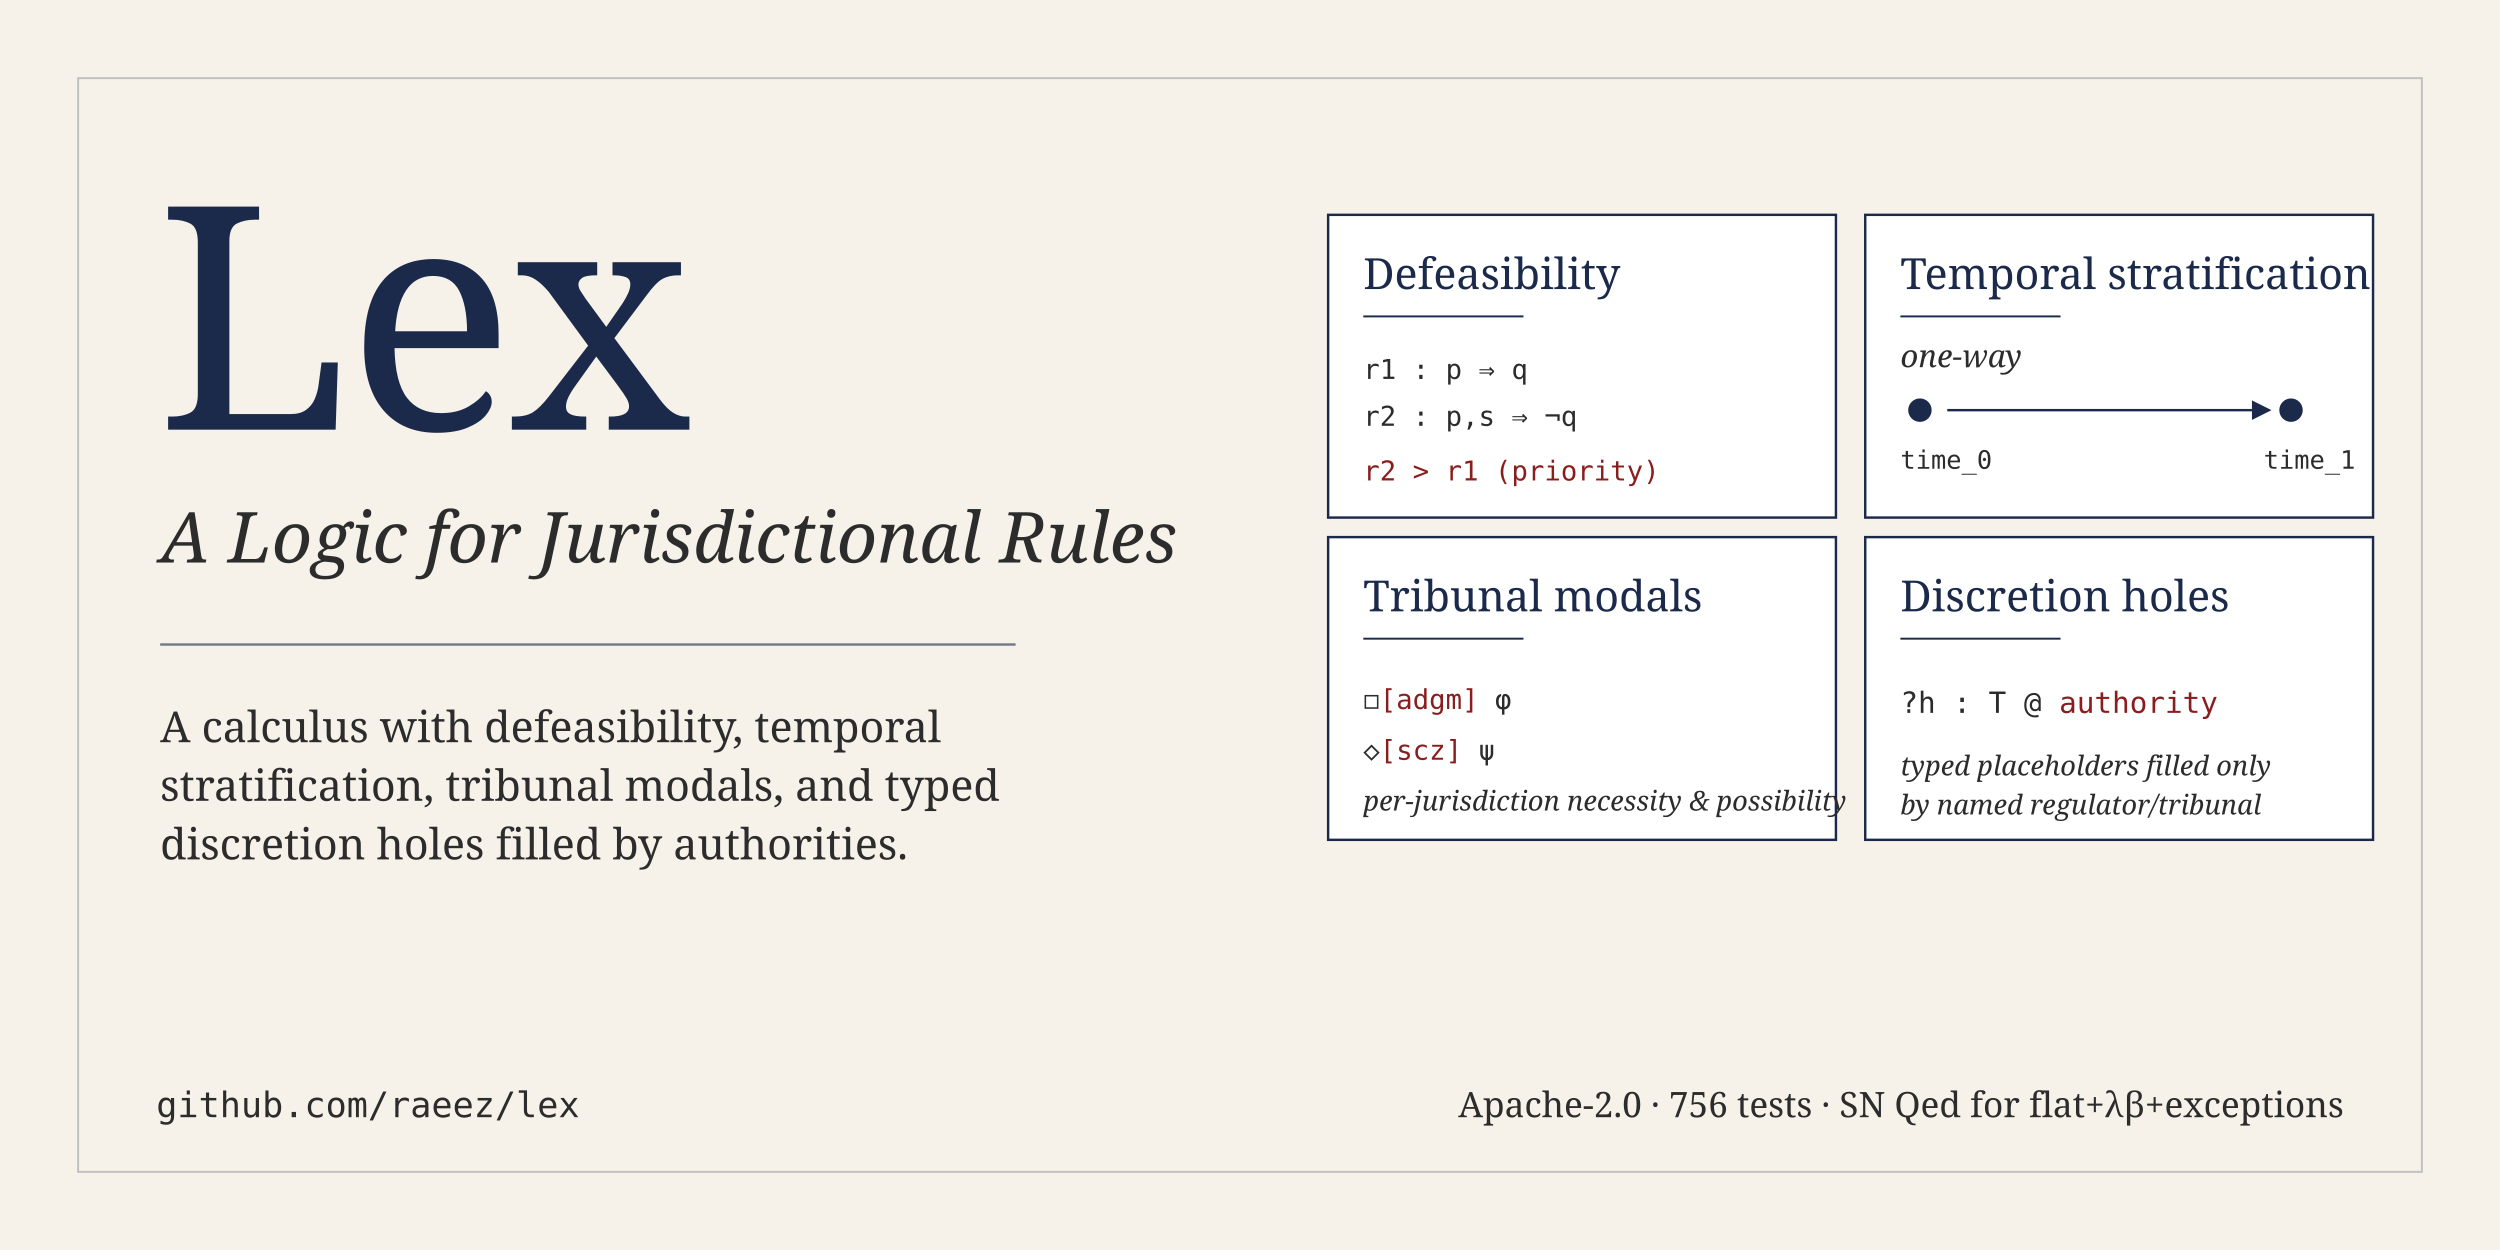
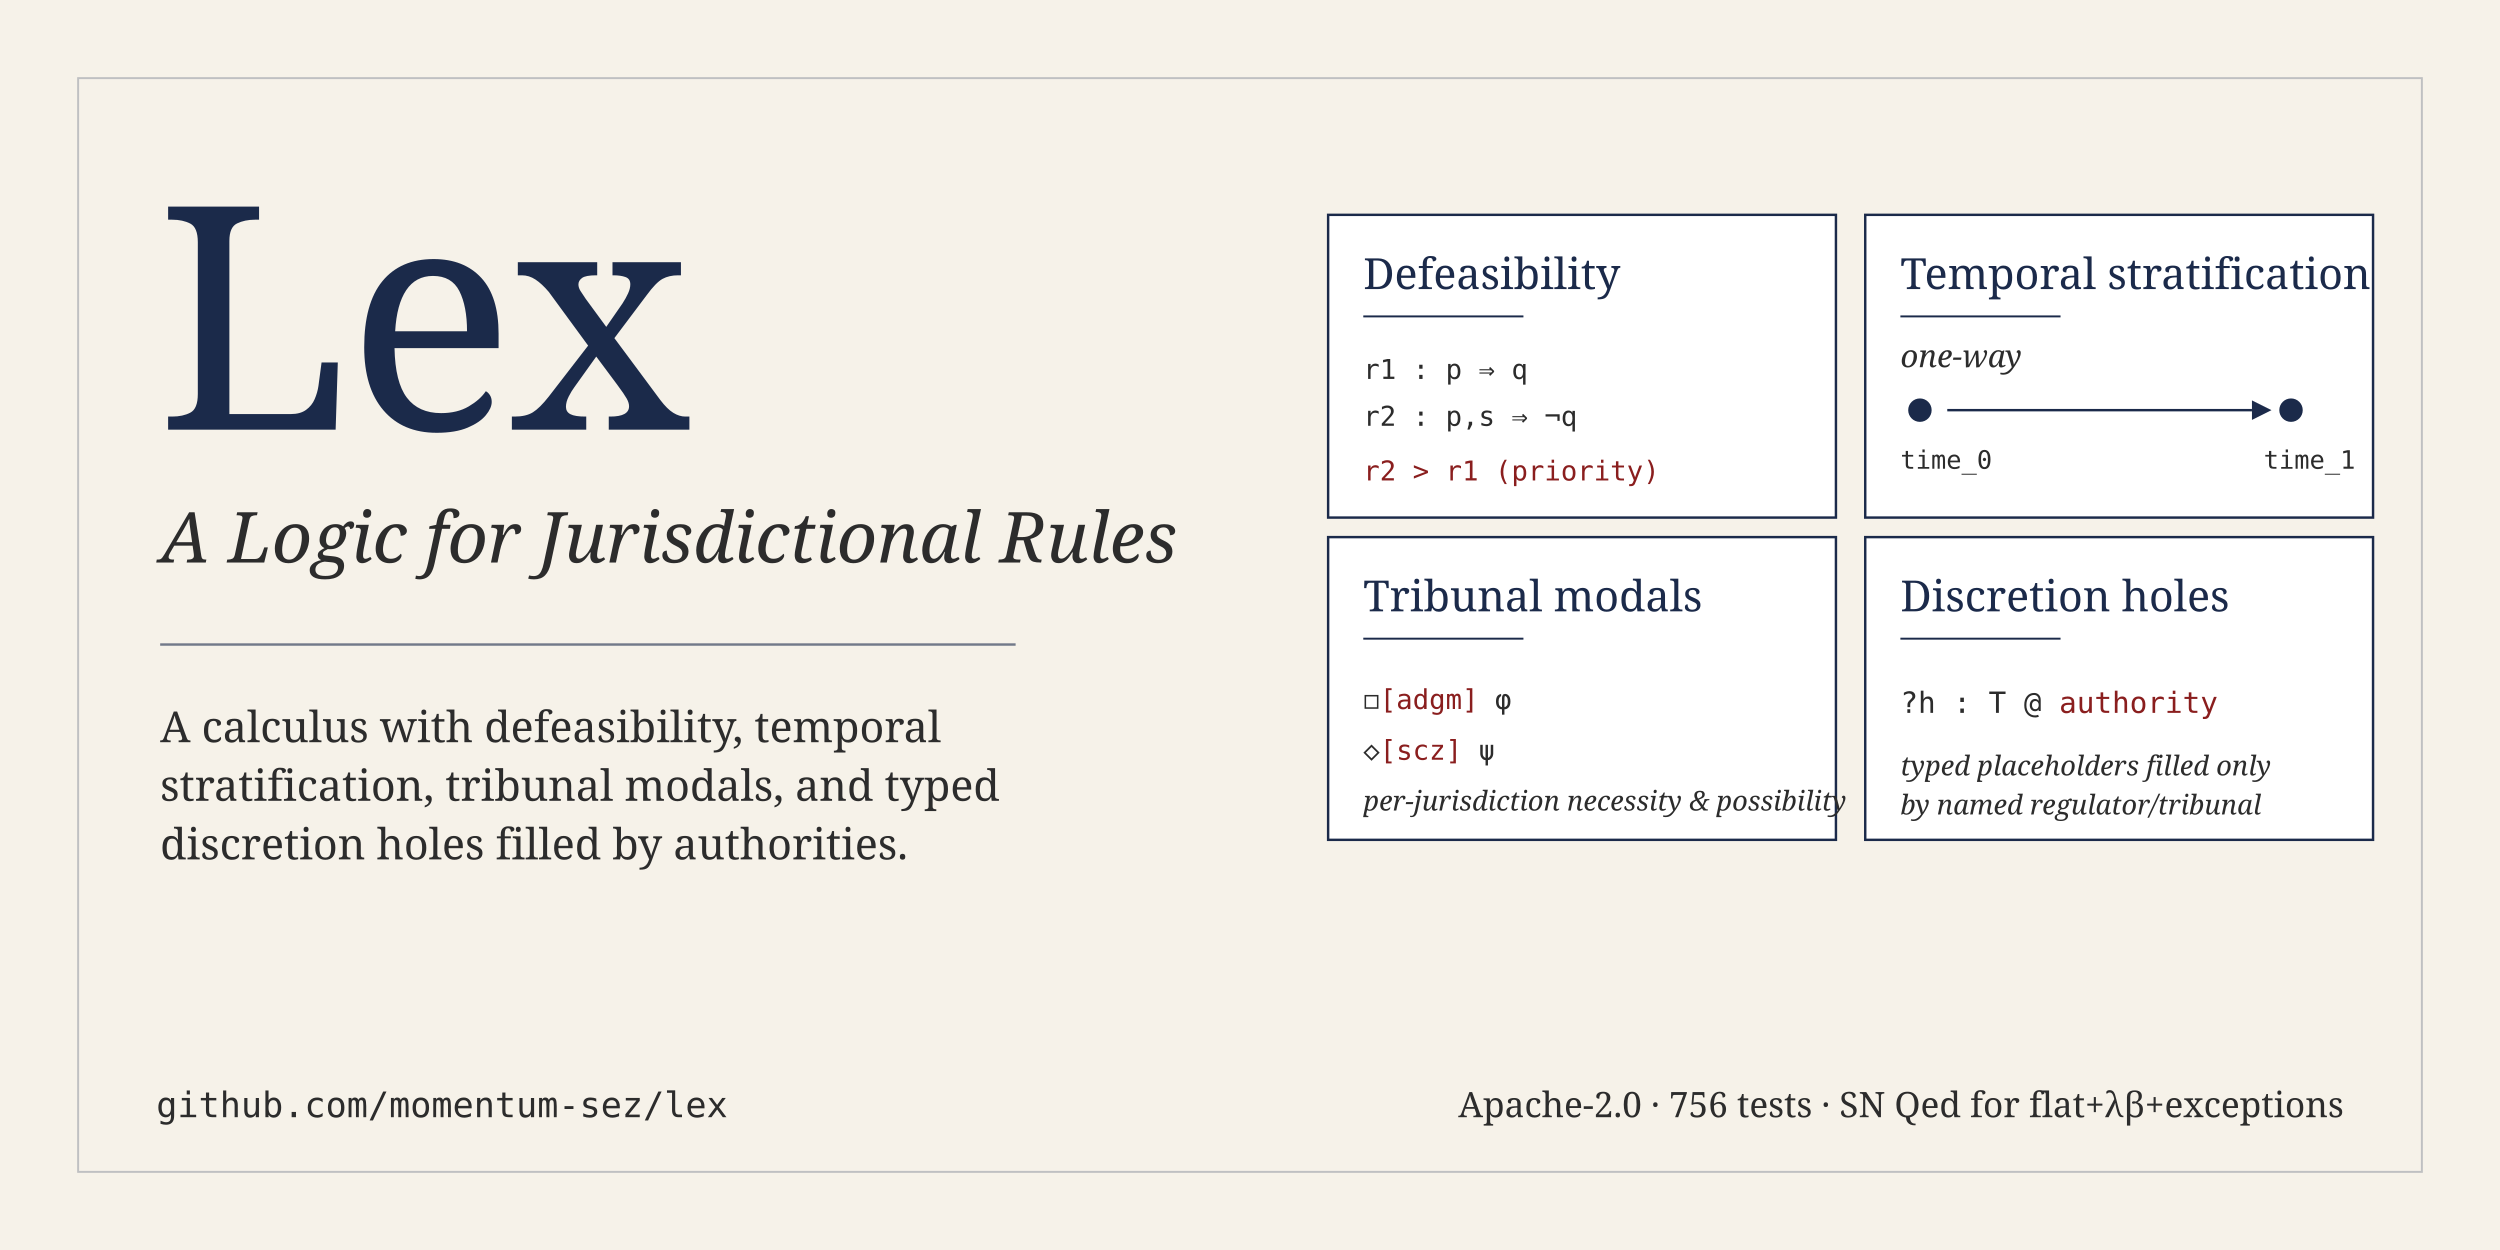
<svg xmlns="http://www.w3.org/2000/svg" viewBox="0 0 1280 640" width="1280" height="640">
  <rect width="1280" height="640" fill="#f6f2e9" />
  <rect x="40" y="40" width="1200" height="560" fill="none" stroke="#1b2a4a" stroke-width="1" opacity="0.25" />
  <text x="80" y="220" font-family="'Garamond Premier Pro','Adobe Garamond Pro',Garamond,Georgia,serif" font-size="160" font-weight="400" fill="#1b2a4a" letter-spacing="-2">Lex</text>
  <text x="82" y="288" font-family="'Garamond Premier Pro','Adobe Garamond Pro',Garamond,Georgia,serif" font-size="36" font-weight="400" font-style="italic" fill="#2c2c2c">
    A Logic for Jurisdictional Rules
  </text>
  <line x1="82" y1="330" x2="520" y2="330" stroke="#1b2a4a" stroke-width="1.25" opacity="0.6" />
  <g transform="translate(82,380)">
    <text font-family="'Garamond Premier Pro','Adobe Garamond Pro',Garamond,Georgia,serif" font-size="22" font-weight="400" fill="#2c2c2c">
      <tspan x="0" dy="0">A calculus with defeasibility, temporal</tspan>
      <tspan x="0" dy="30">stratification, tribunal modals, and typed</tspan>
      <tspan x="0" dy="30">discretion holes filled by authorities.</tspan>
    </text>
  </g>
  <g transform="translate(680,110)">
    <g transform="translate(0,0)">
      <rect width="260" height="155" fill="#ffffff" stroke="#1b2a4a" stroke-width="1.25" />
      <text x="18" y="38" font-family="'Garamond Premier Pro','Adobe Garamond Pro',Garamond,Georgia,serif" font-size="22" font-weight="400" fill="#1b2a4a">Defeasibility</text>
      <line x1="18" y1="52" x2="100" y2="52" stroke="#1b2a4a" stroke-width="1" />
      <text x="18" y="84" font-family="'SF Mono','Menlo','Consolas',monospace" font-size="14" fill="#2c2c2c">
        r1 : p ⇒ q
      </text>
      <text x="18" y="108" font-family="'SF Mono','Menlo','Consolas',monospace" font-size="14" fill="#2c2c2c">
        r2 : p,s ⇒ ¬q
      </text>
      <text x="18" y="136" font-family="'SF Mono','Menlo','Consolas',monospace" font-size="14" fill="#8a1e1e">
        r2 &gt; r1  (priority)
      </text>
    </g>
    <g transform="translate(275,0)">
      <rect width="260" height="155" fill="#ffffff" stroke="#1b2a4a" stroke-width="1.25" />
      <text x="18" y="38" font-family="'Garamond Premier Pro','Adobe Garamond Pro',Garamond,Georgia,serif" font-size="22" font-weight="400" fill="#1b2a4a">Temporal stratification</text>
      <line x1="18" y1="52" x2="100" y2="52" stroke="#1b2a4a" stroke-width="1" />
      <g transform="translate(18,100)">
        <circle cx="10" cy="0" r="6" fill="#1b2a4a" />
        <text x="0" y="30" font-family="'SF Mono','Menlo','Consolas',monospace" font-size="13" fill="#2c2c2c">time_0</text>
        <line x1="24" y1="0" x2="180" y2="0" stroke="#1b2a4a" stroke-width="1.25" />
        <polygon points="180,-5 190,0 180,5" fill="#1b2a4a" />
        <circle cx="200" cy="0" r="6" fill="#1b2a4a" />
        <text x="186" y="30" font-family="'SF Mono','Menlo','Consolas',monospace" font-size="13" fill="#2c2c2c">time_1</text>
      </g>
      <text x="18" y="78" font-family="'Garamond Premier Pro','Adobe Garamond Pro',Garamond,Georgia,serif" font-size="16" font-style="italic" fill="#2c2c2c">one-way</text>
    </g>
    <g transform="translate(0,165)">
      <rect width="260" height="155" fill="#ffffff" stroke="#1b2a4a" stroke-width="1.25" />
      <text x="18" y="38" font-family="'Garamond Premier Pro','Adobe Garamond Pro',Garamond,Georgia,serif" font-size="22" font-weight="400" fill="#1b2a4a">Tribunal modals</text>
      <line x1="18" y1="52" x2="100" y2="52" stroke="#1b2a4a" stroke-width="1" />
      <text x="18" y="88" font-family="'SF Mono','Menlo','Consolas',monospace" font-size="14" fill="#2c2c2c">
        ◻<tspan fill="#8a1e1e">[adgm]</tspan> φ
      </text>
      <text x="18" y="114" font-family="'SF Mono','Menlo','Consolas',monospace" font-size="14" fill="#2c2c2c">
        ◇<tspan fill="#8a1e1e">[scz]</tspan>  ψ
      </text>
      <text x="18" y="140" font-family="'Garamond Premier Pro','Adobe Garamond Pro',Garamond,Georgia,serif" font-size="14" font-style="italic" fill="#2c2c2c">
        per-jurisdiction necessity &amp; possibility
      </text>
    </g>
    <g transform="translate(275,165)">
      <rect width="260" height="155" fill="#ffffff" stroke="#1b2a4a" stroke-width="1.25" />
      <text x="18" y="38" font-family="'Garamond Premier Pro','Adobe Garamond Pro',Garamond,Georgia,serif" font-size="22" font-weight="400" fill="#1b2a4a">Discretion holes</text>
      <line x1="18" y1="52" x2="100" y2="52" stroke="#1b2a4a" stroke-width="1" />
      <text x="18" y="90" font-family="'SF Mono','Menlo','Consolas',monospace" font-size="15" fill="#2c2c2c">
        ?h : T @ <tspan fill="#8a1e1e">authority</tspan>
      </text>
      <text x="18" y="122" font-family="'Garamond Premier Pro','Adobe Garamond Pro',Garamond,Georgia,serif" font-size="14" font-style="italic" fill="#2c2c2c">
        typed placeholders filled only
      </text>
      <text x="18" y="142" font-family="'Garamond Premier Pro','Adobe Garamond Pro',Garamond,Georgia,serif" font-size="14" font-style="italic" fill="#2c2c2c">
        by named regulator/tribunal
      </text>
    </g>
  </g>
  <text x="80" y="572" font-family="'SF Mono','Menlo','Consolas',monospace" font-size="18" fill="#2c2c2c">
-     github.com/raeez/lex
+     github.com/momentum-sez/lex
  </text>
  <text x="1200" y="572" font-family="'Garamond Premier Pro','Adobe Garamond Pro',Garamond,Georgia,serif" font-size="18" fill="#2c2c2c" text-anchor="end">
    Apache-2.0  ·  756 tests  ·  SN Qed for flat+λβ+exceptions
  </text>
</svg>
